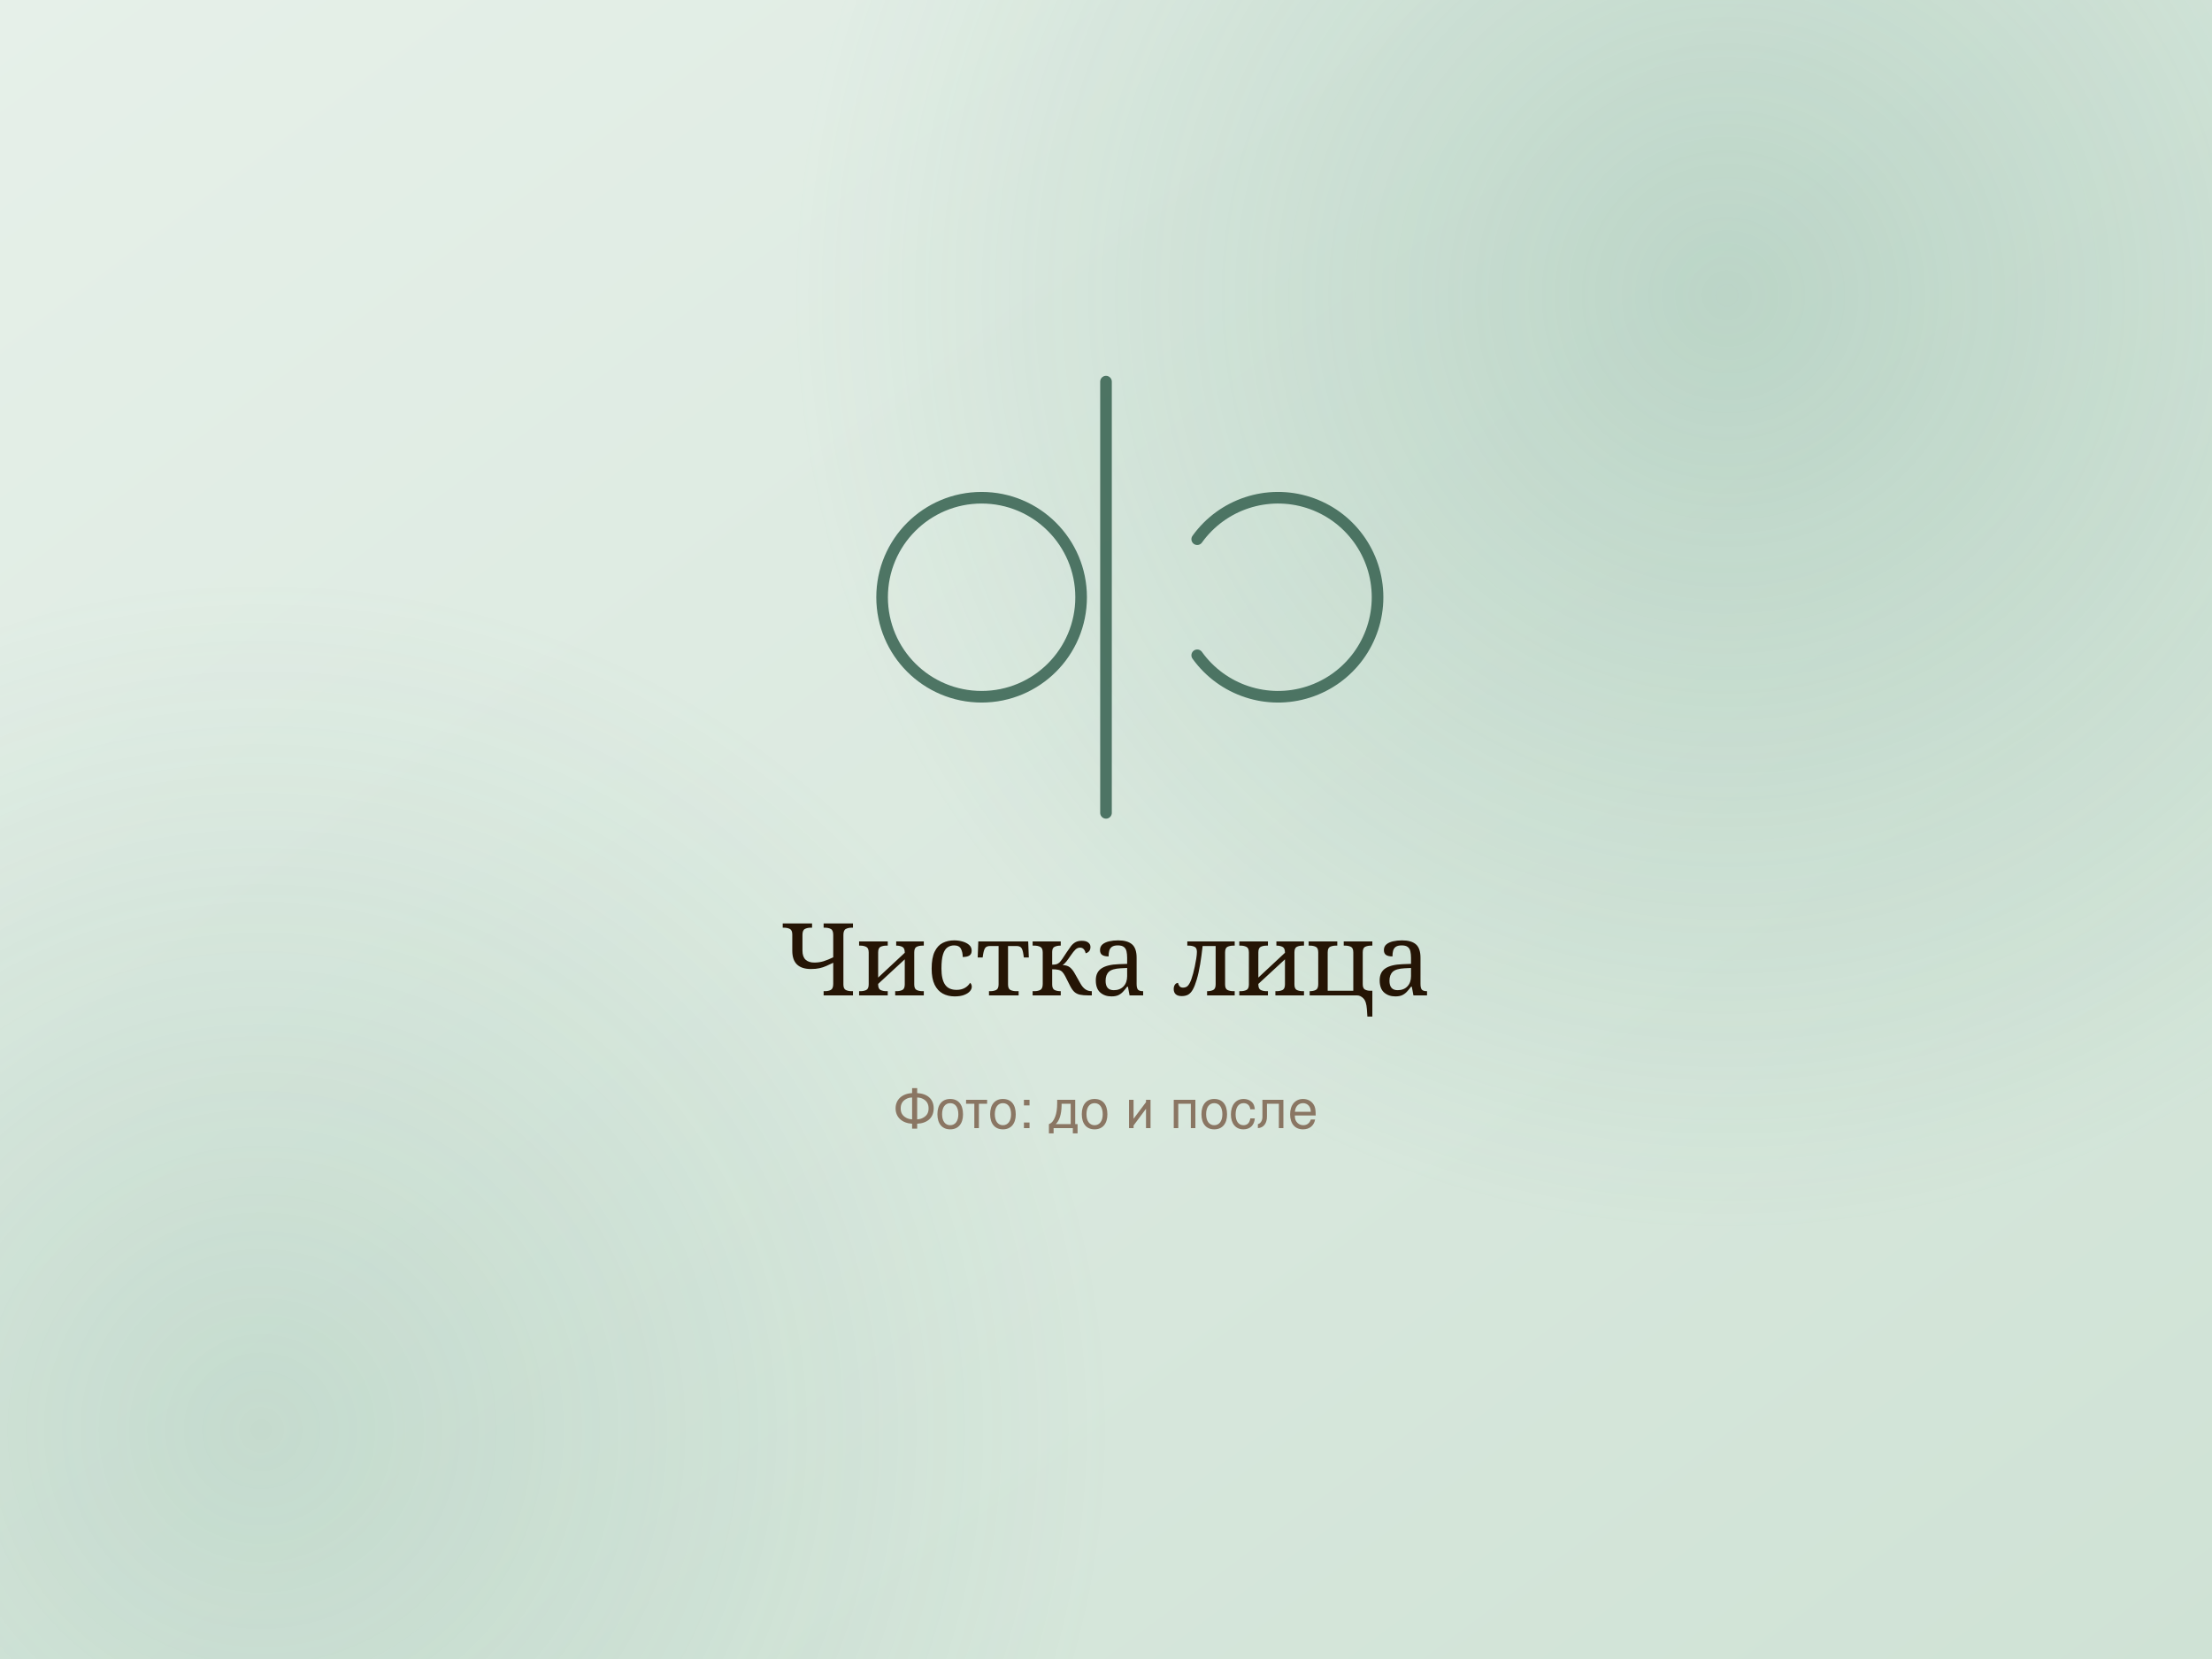
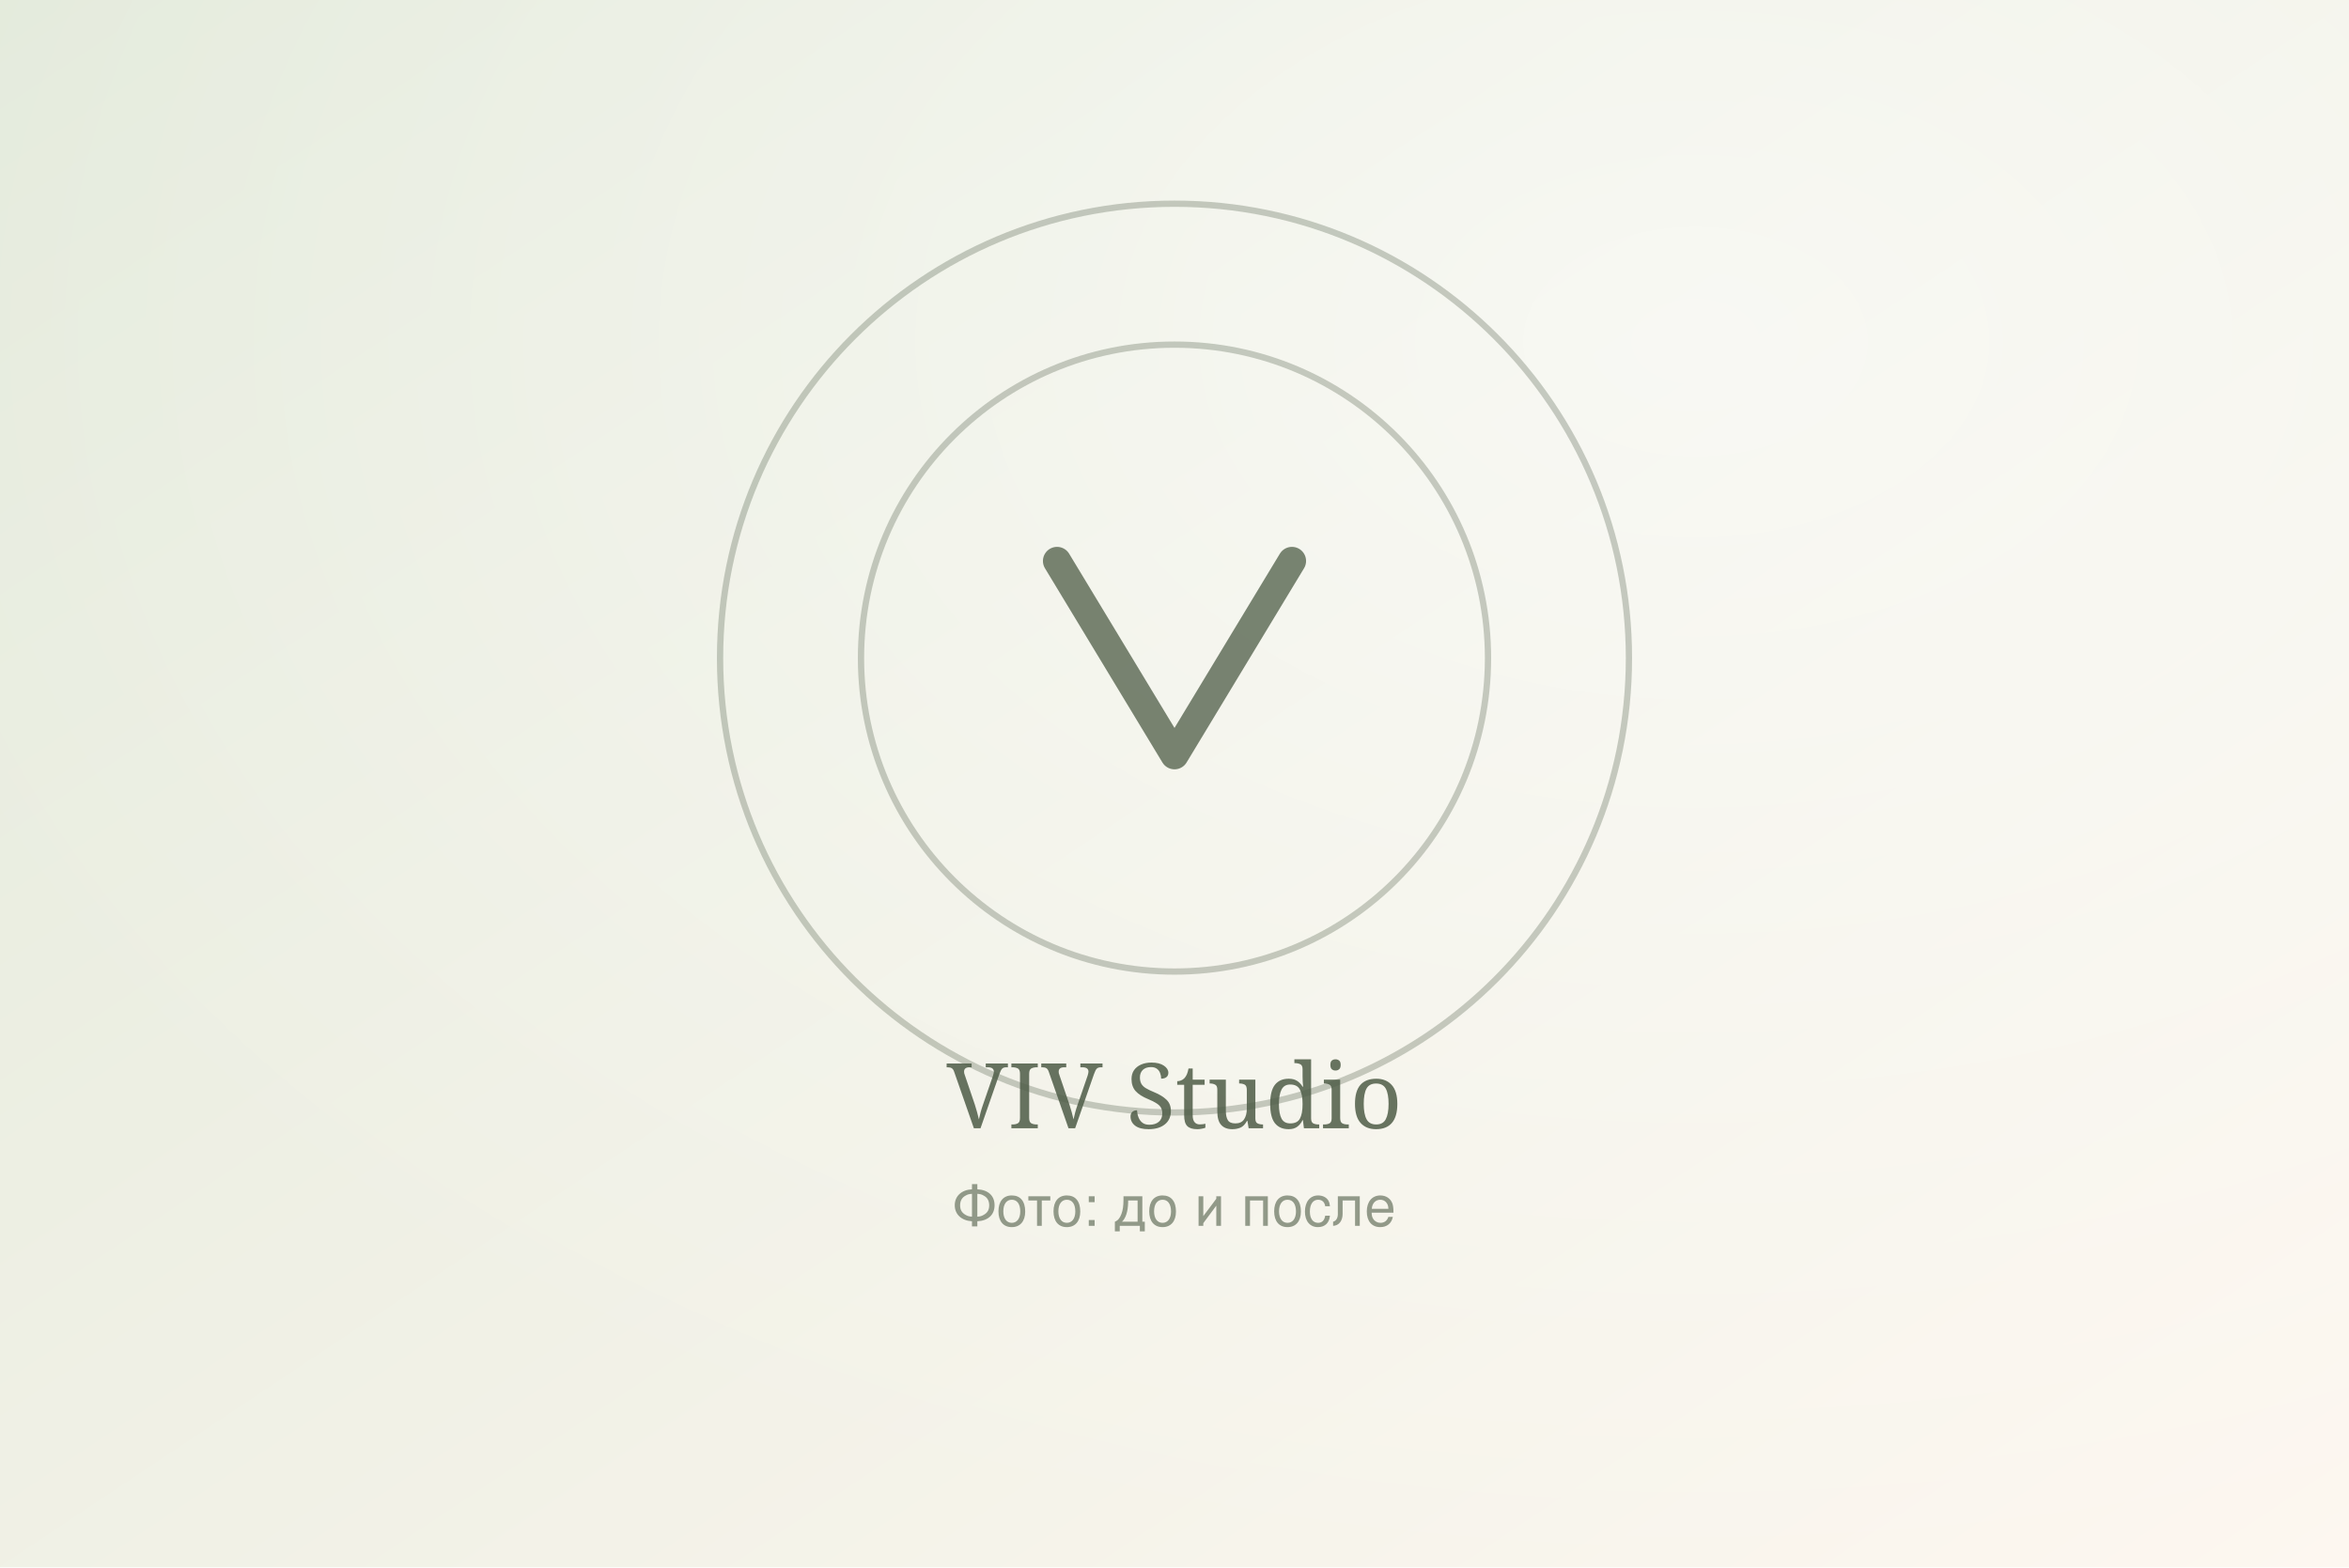
- <svg xmlns="http://www.w3.org/2000/svg" viewBox="0 0 900 675" width="900" height="675" role="img">
+ <svg xmlns="http://www.w3.org/2000/svg" viewBox="0 0 520 347" width="520" height="347" role="img" aria-label="Фото: до и после">
  <defs>
    <linearGradient id="g" x1="0" y1="0" x2="1" y2="1">
-       <stop offset="0" stop-color="#E6F0E9" />
-       <stop offset="1" stop-color="#CFE2D5" />
+       <stop offset="0" stop-color="#E3EADB" />
+       <stop offset="1" stop-color="#FDF7F0" />
    </linearGradient>
-     <radialGradient id="r">
-       <stop offset="0" stop-color="#689F86" stop-opacity=".55" />
-       <stop offset="1" stop-color="#689F86" stop-opacity="0" />
+     <radialGradient id="r" cx="0.72" cy="0.22" r="0.8">
+       <stop offset="0" stop-color="#FFFFFF" stop-opacity=".55" />
+       <stop offset="1" stop-color="#FFFFFF" stop-opacity="0" />
    </radialGradient>
  </defs>
-   <rect width="900" height="675" fill="url(#g)" />
-   <circle cx="702" cy="121" r="378" fill="url(#r)" opacity=".5" />
-   <circle cx="108" cy="580" r="342" fill="url(#r)" opacity=".35" />
-   <g transform="translate(450 243) scale(1.687)" fill="none" stroke="#35604F" stroke-width="2.8" stroke-linecap="round" stroke-linejoin="round" opacity=".85">
-     <path d="M0-52v104" />
-     <circle cx="-30" cy="0" r="24" />
-     <path d="M22-14a24 24 0 1 1 0 28" />
+   <rect width="520" height="347" fill="url(#g)" />
+   <rect width="520" height="347" fill="url(#r)" />
+   <g opacity=".30" fill="none" stroke="#4E5C46" stroke-width="1.39">
+     <circle cx="260.0" cy="145.7" r="69.4" />
+     <circle cx="260.0" cy="145.7" r="100.6" />
  </g>
-   <text x="50%" y="405" text-anchor="middle" font-family="Georgia,serif" font-size="41" fill="#251505">Чистка лица</text>
-   <text x="50%" y="459" text-anchor="middle" font-family="Helvetica,Arial,sans-serif" font-size="22" fill="#8A7663">Фото: до и после</text>
+   <g transform="translate(260.0 145.7)">
+     <path d="M-26.0 -21.5L0 21.5L26.0 -21.5" fill="none" stroke="#4E5C46" stroke-width="6.25" stroke-linecap="round" stroke-linejoin="round" opacity=".75" />
+   </g>
+   <text x="260.0" y="249.8" text-anchor="middle" font-family="Georgia, serif" font-size="20.1" fill="#4E5C46" opacity=".85">VIV Studio</text>
+   <text x="260.0" y="271.4" text-anchor="middle" font-family="Helvetica, Arial, sans-serif" font-size="12.5" fill="#4E5C46" opacity=".6">Фото: до и после</text>
</svg>
